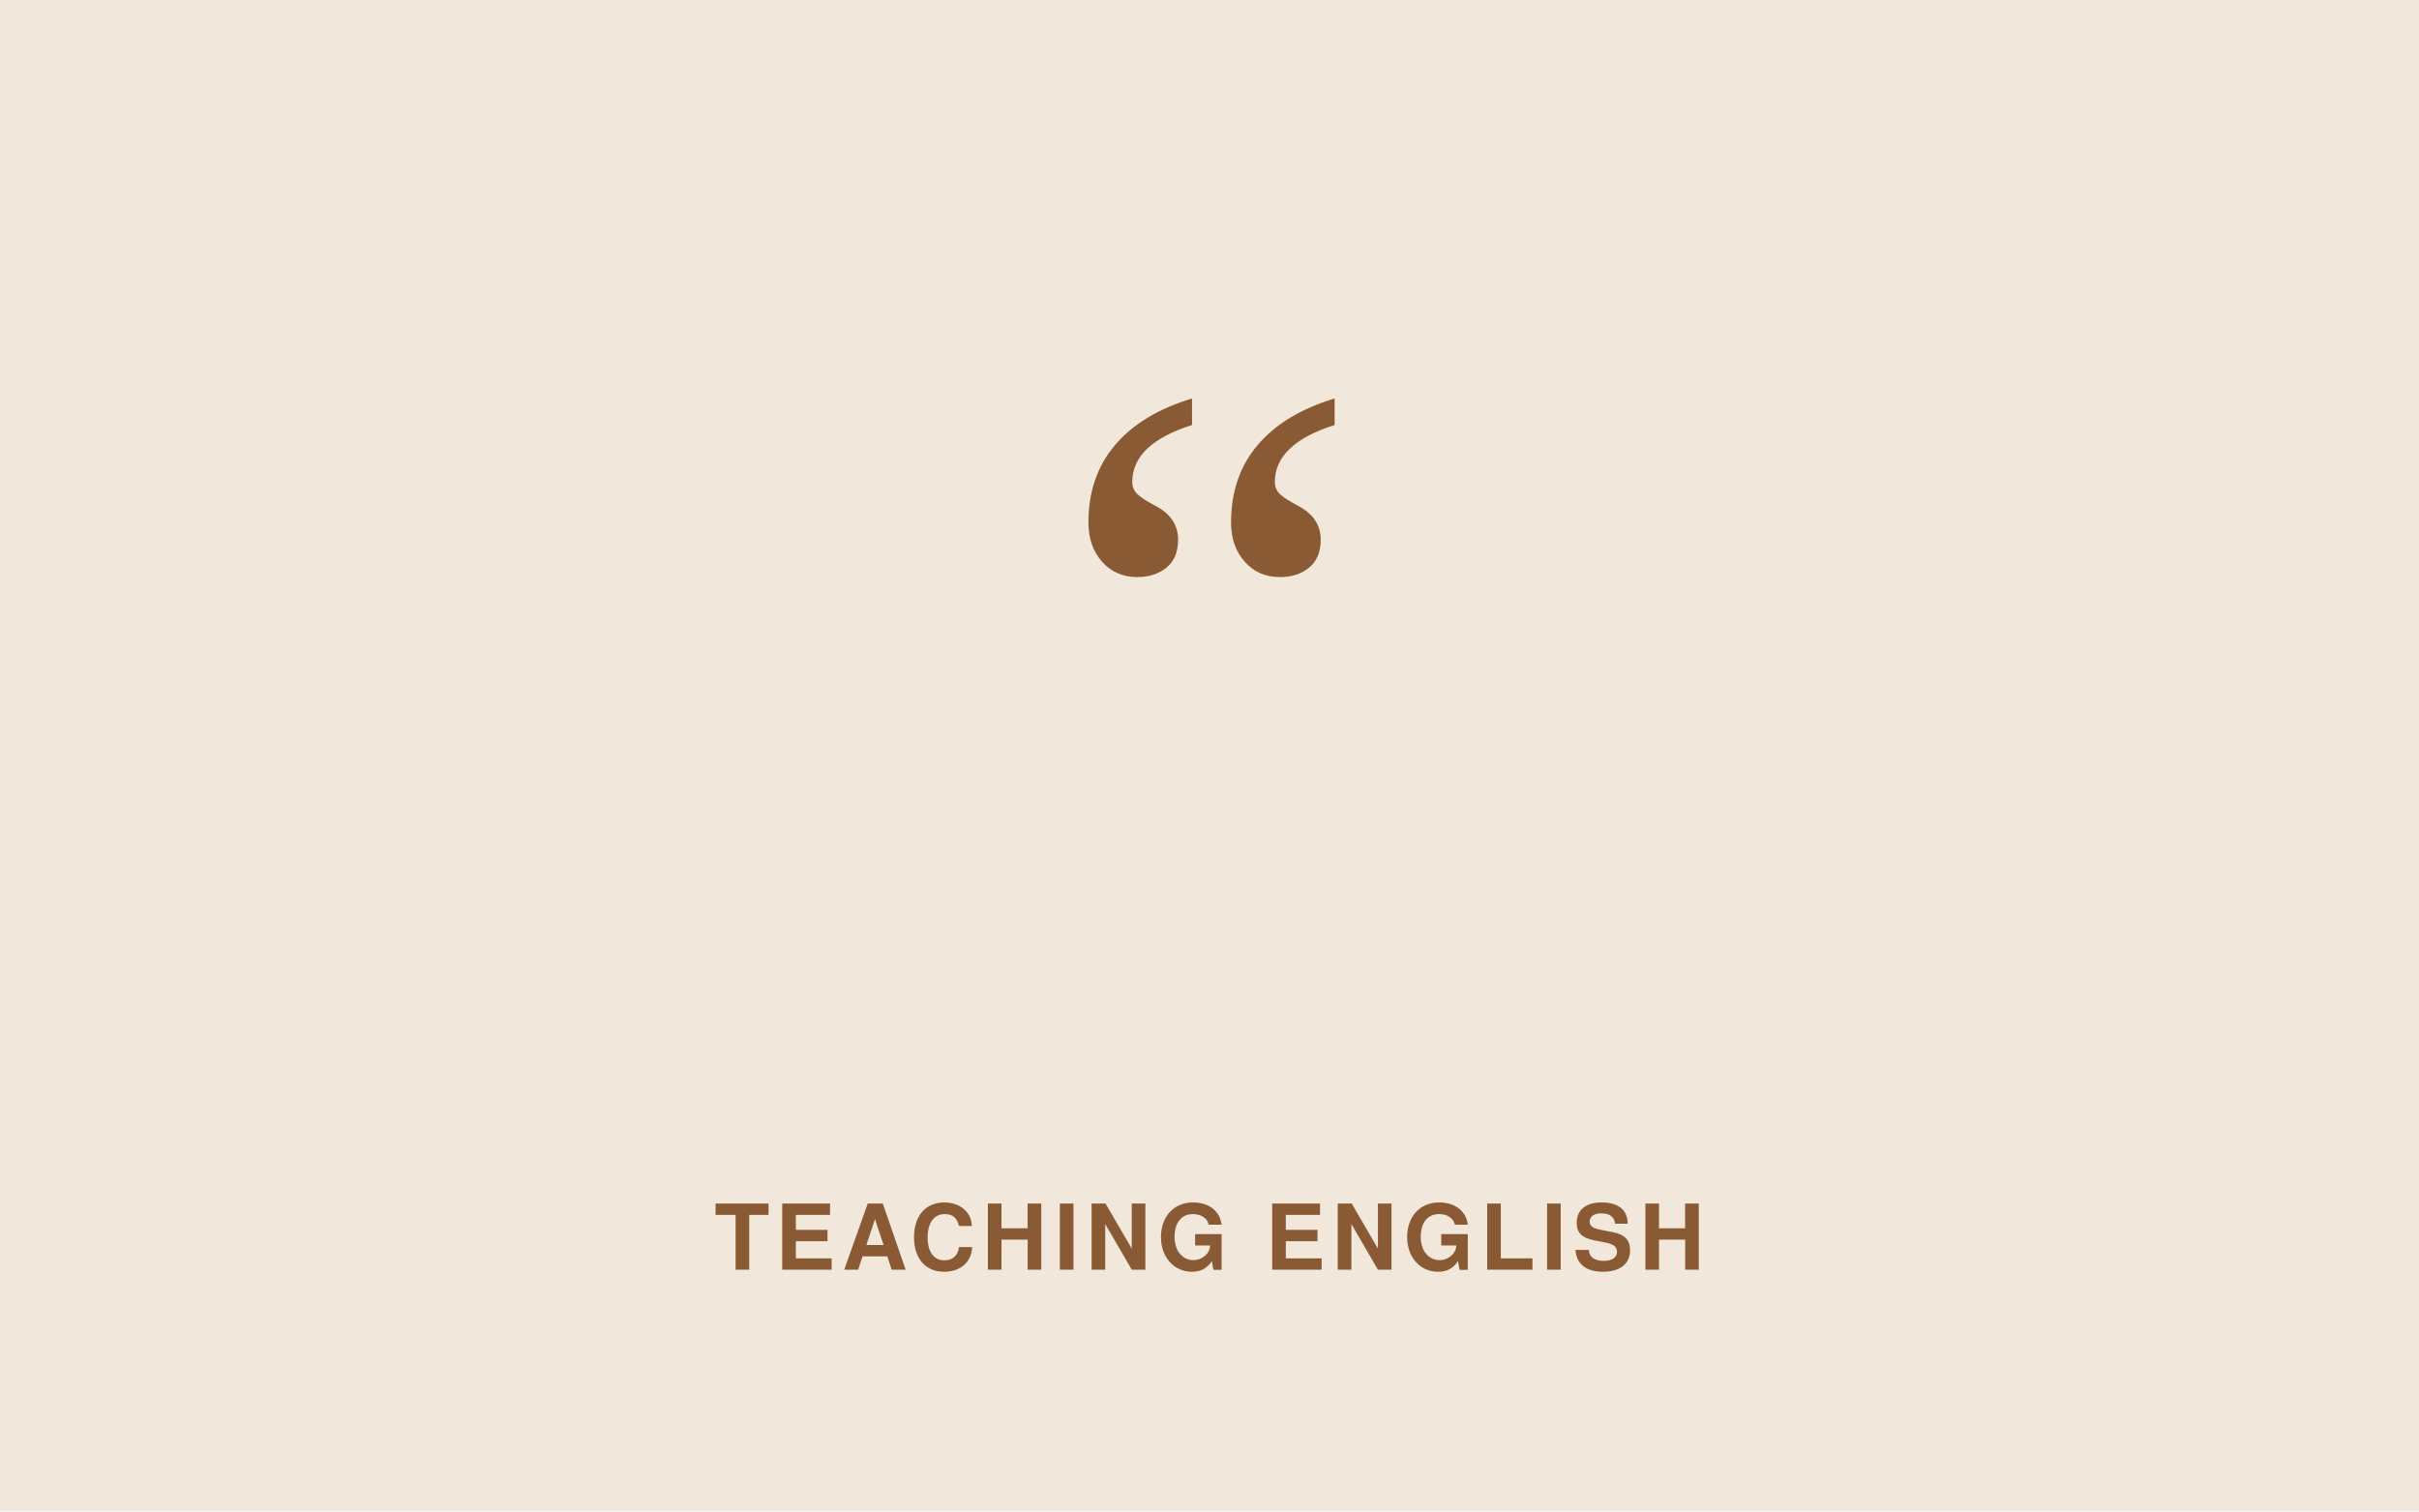
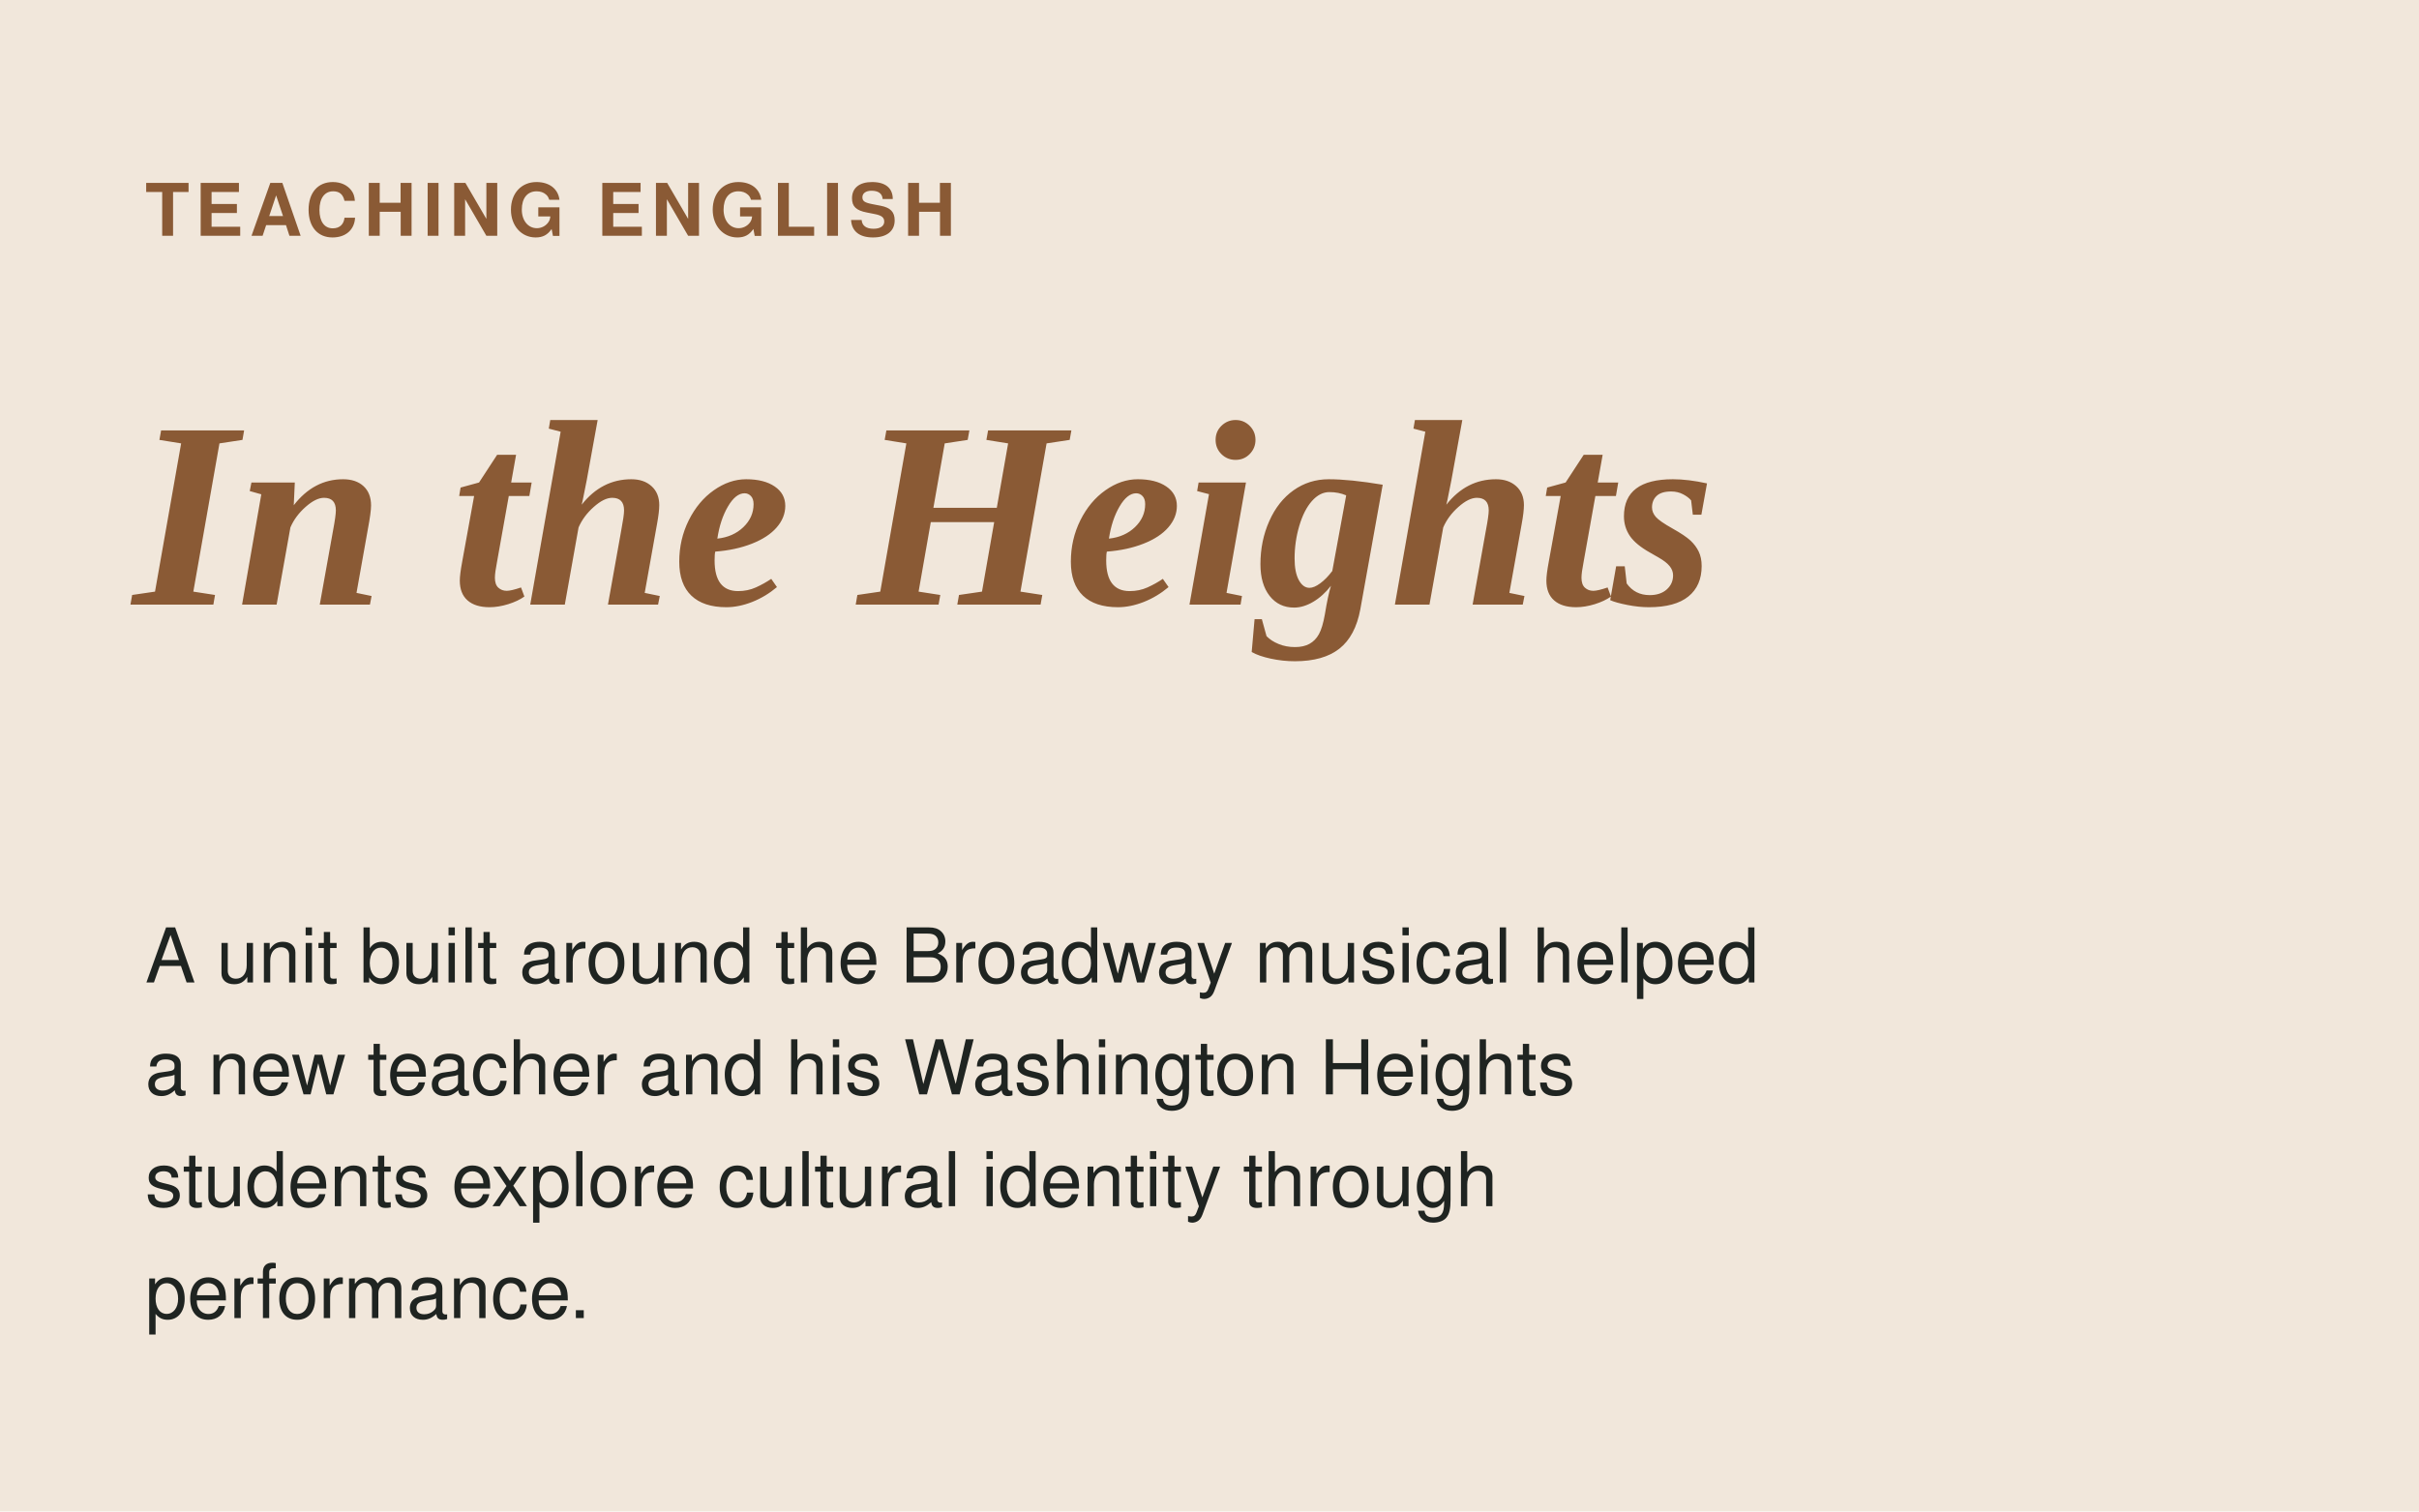
<svg xmlns="http://www.w3.org/2000/svg" viewBox="0 0 800 500" width="800" height="500" role="img">
  <rect width="800" height="500" fill="#F1E7DB" />
-   <g transform="translate(280.0,95.0)" fill="none" stroke="#8A5A35" stroke-width="10" stroke-linecap="round" stroke-linejoin="round">
-     <text x="120" y="190" text-anchor="middle" font-family="Georgia, 'Times New Roman', serif" font-size="230" fill="#8A5A35" stroke="none">“</text>
-   </g>
-   <text x="400" y="420" text-anchor="middle" font-family="'Helvetica Neue', Helvetica, Arial, sans-serif" font-size="30" font-weight="600" letter-spacing="2" fill="#8A5A35">TEACHING ENGLISH</text>
+   <text x="48" y="78" font-family="'Helvetica Neue', Helvetica, Arial, sans-serif" font-size="24" font-weight="600" letter-spacing="2" fill="#8A5A35">TEACHING ENGLISH</text>
+   <text x="44" y="200" font-family="Georgia, 'Times New Roman', serif" font-style="italic" font-weight="700" font-size="88" fill="#8A5A35">In the Heights</text>
+   <text x="48" y="325" font-family="'Helvetica Neue', Helvetica, Arial, sans-serif" font-size="25" fill="#1F2421">A unit built around the Broadway musical helped</text>
+   <text x="48" y="362" font-family="'Helvetica Neue', Helvetica, Arial, sans-serif" font-size="25" fill="#1F2421">a new teacher and his Washington Heights</text>
+   <text x="48" y="399" font-family="'Helvetica Neue', Helvetica, Arial, sans-serif" font-size="25" fill="#1F2421">students explore cultural identity through</text>
+   <text x="48" y="436" font-family="'Helvetica Neue', Helvetica, Arial, sans-serif" font-size="25" fill="#1F2421">performance.</text>
</svg>
